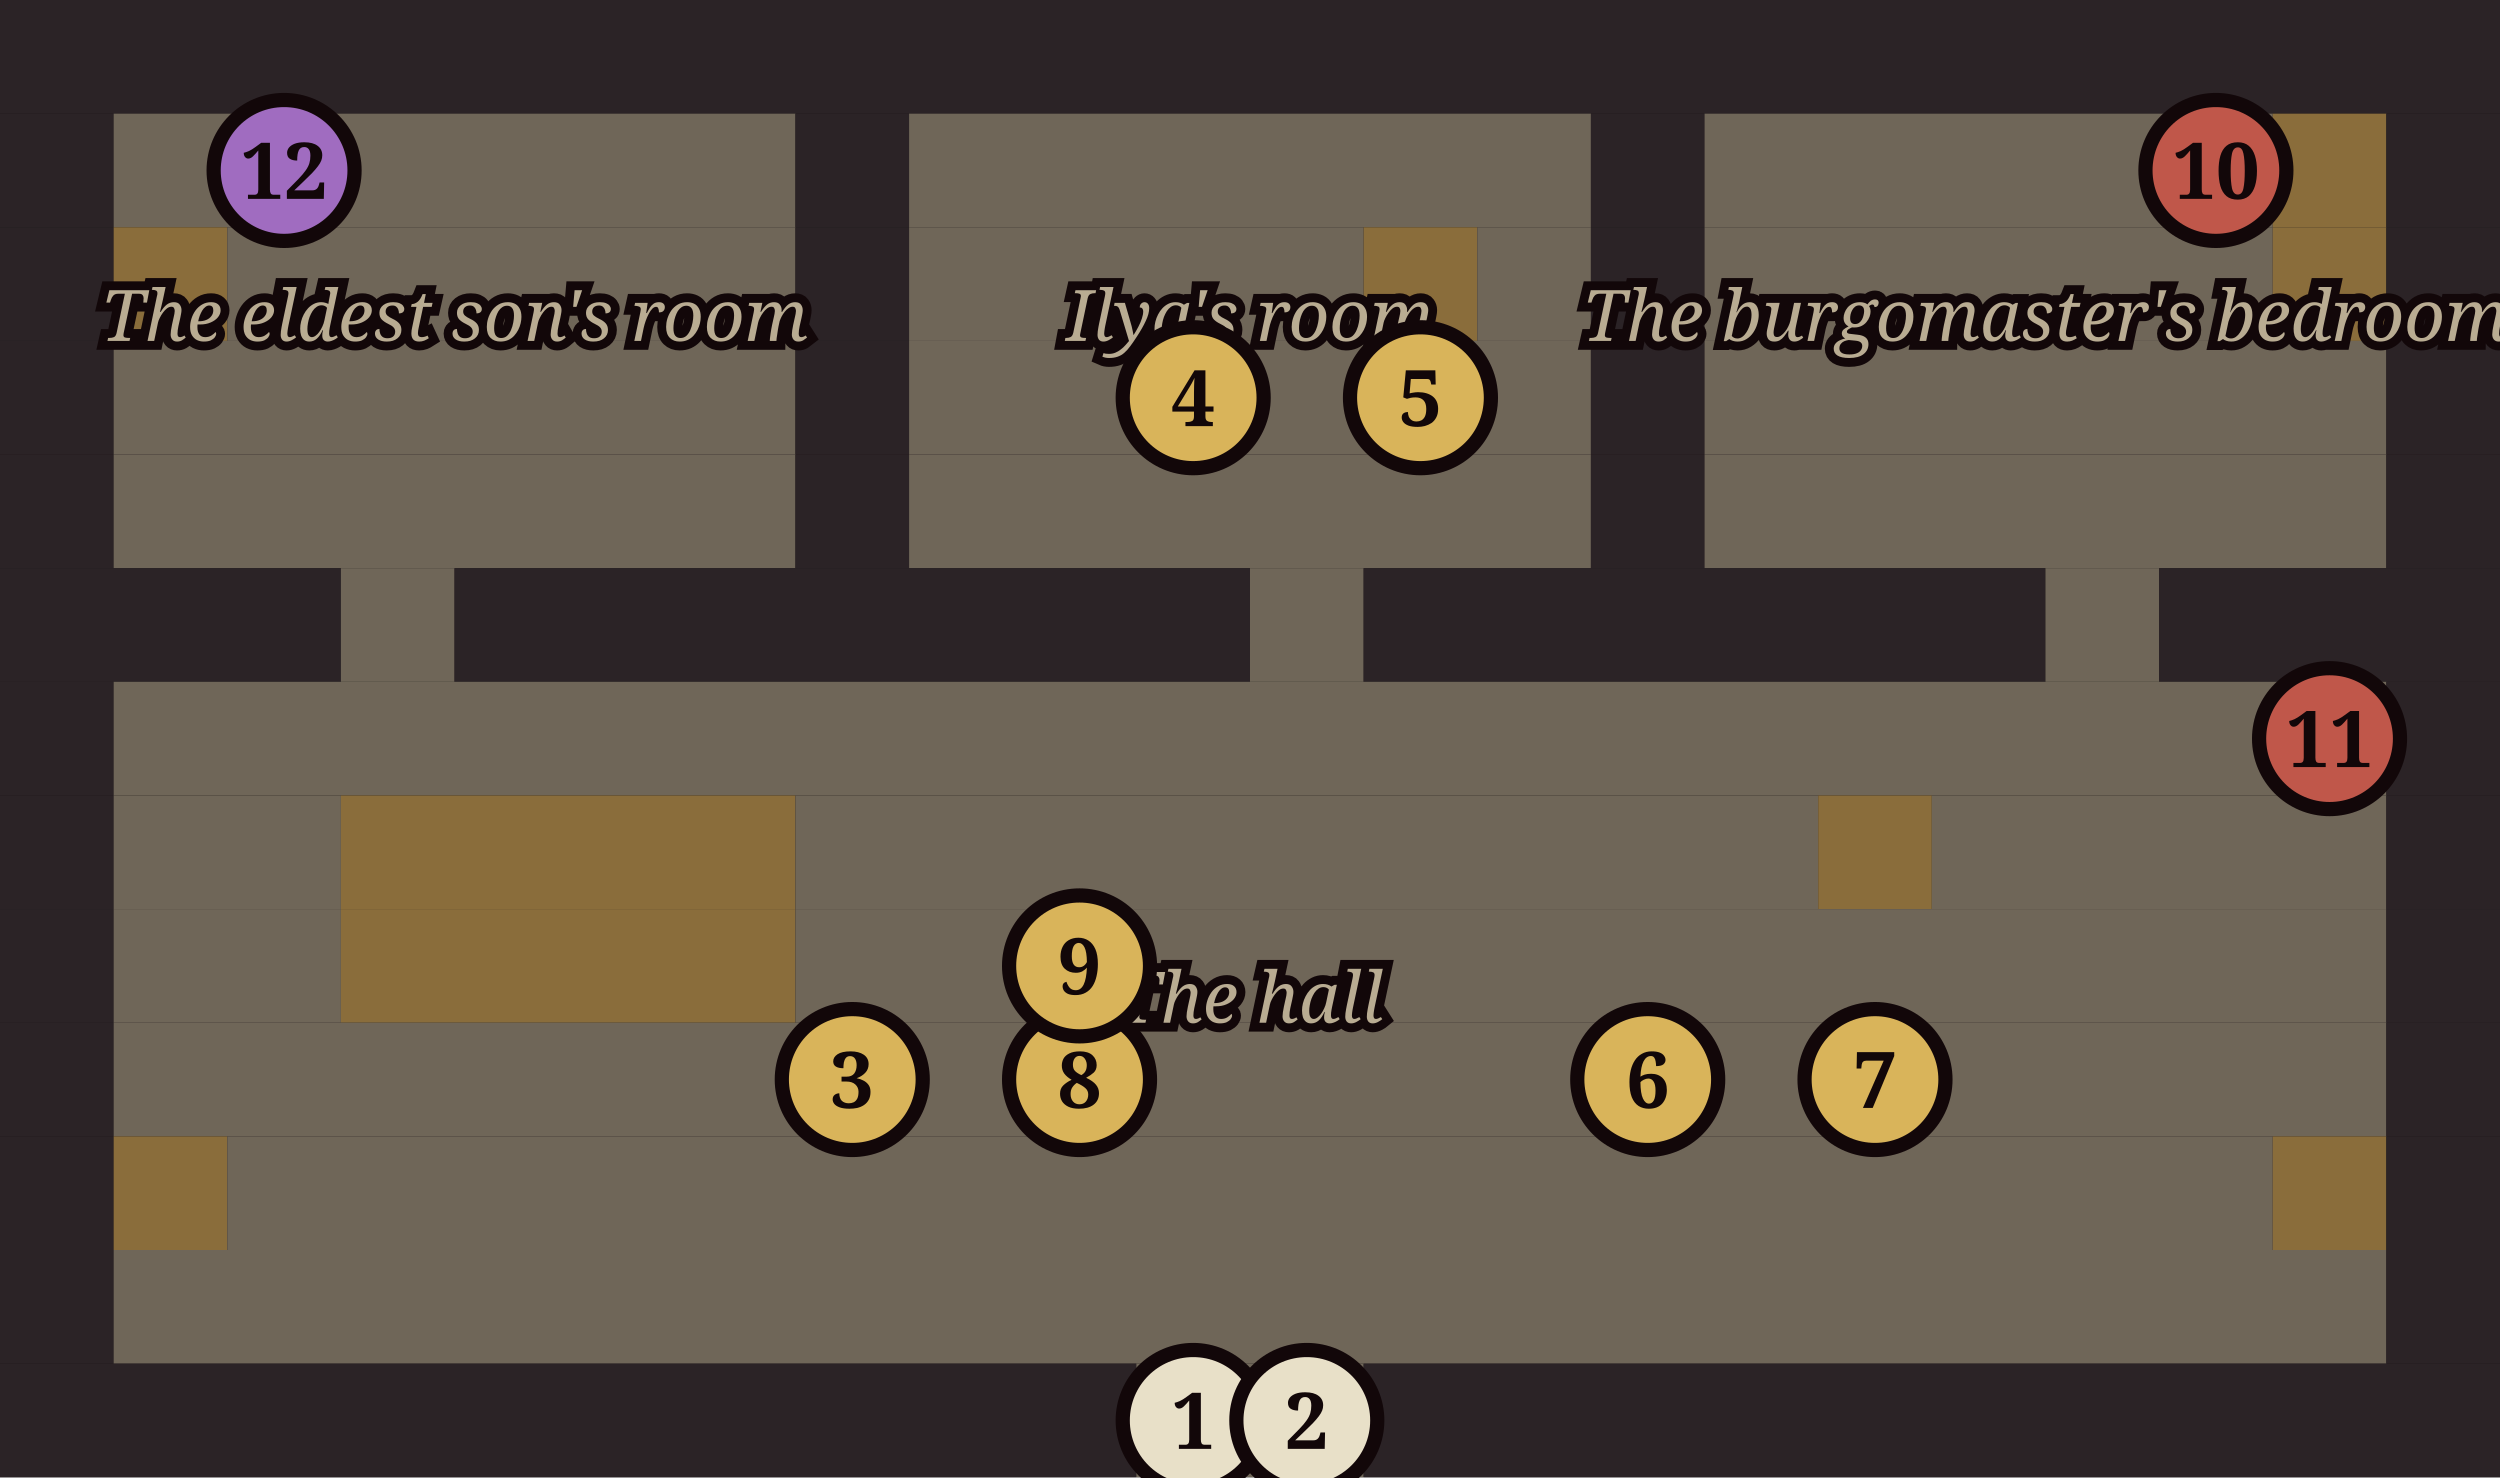
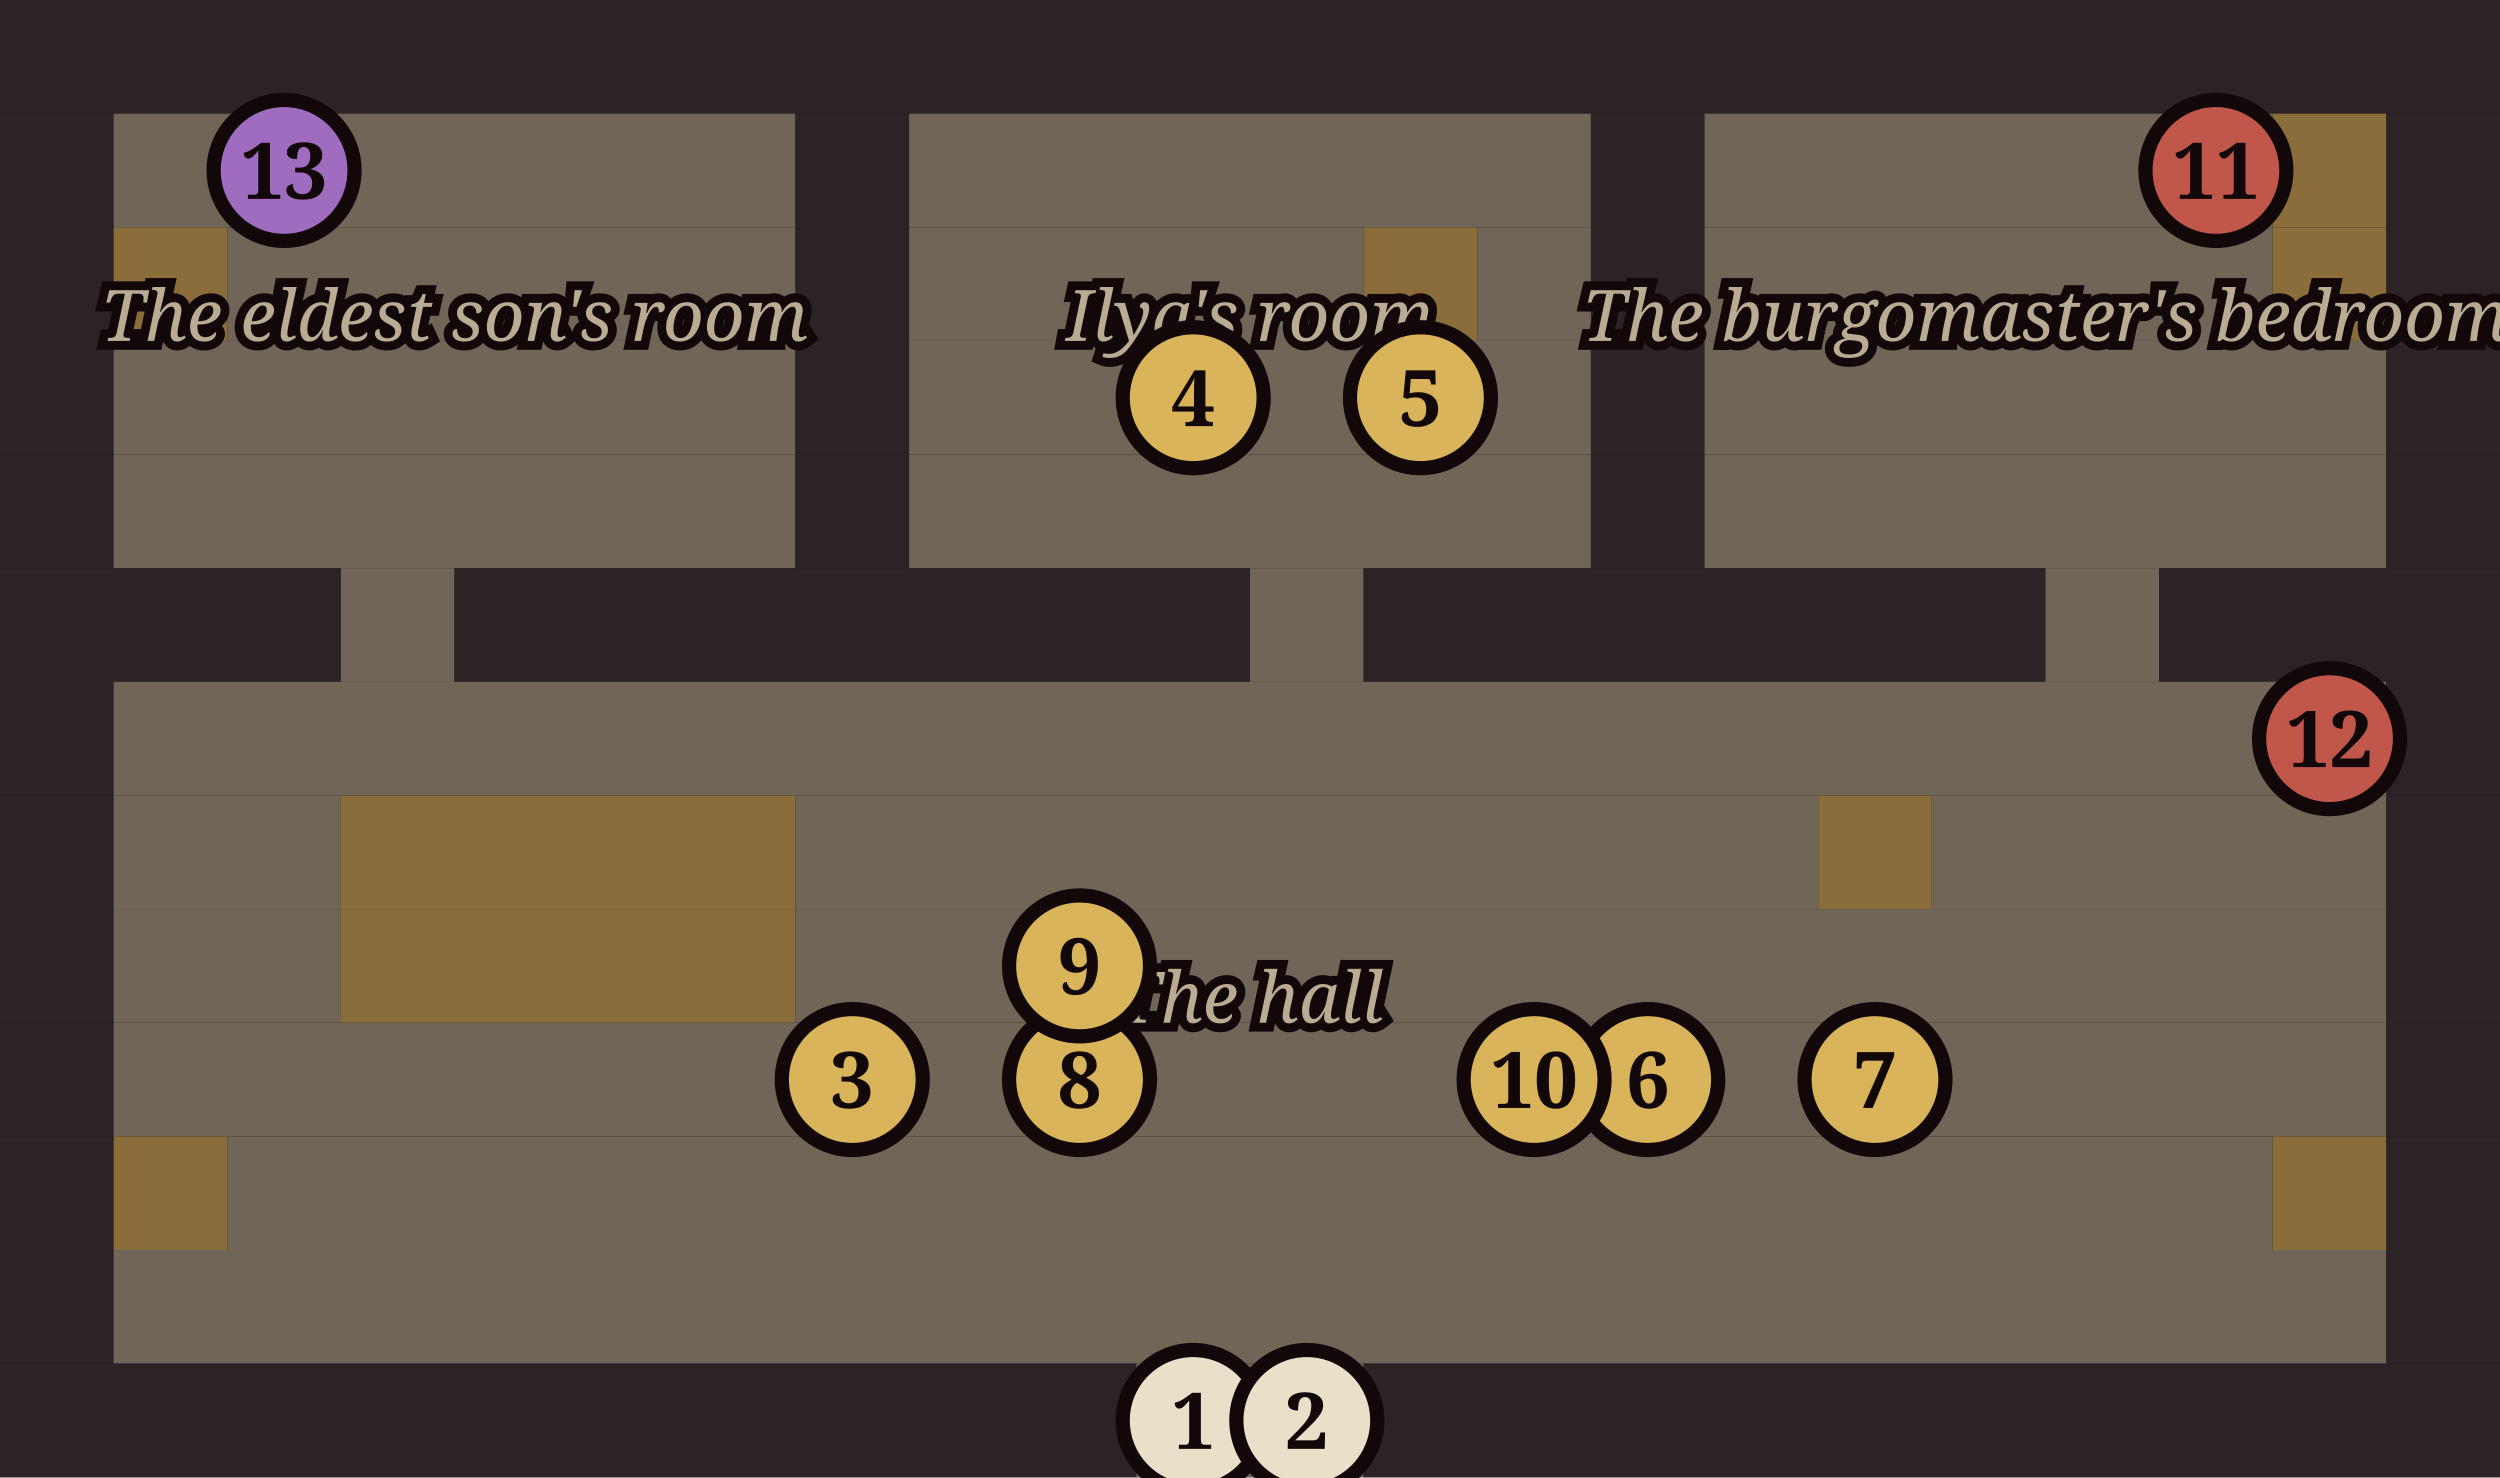
<svg xmlns="http://www.w3.org/2000/svg" viewBox="0 0 352 208" width="352" height="208" font-family="Georgia, serif">
  <rect width="352" height="208" fill="#1a1416" />
  <rect x="0" y="0" width="352" height="16" fill="#2b2326" />
  <rect x="0" y="16" width="16" height="16" fill="#2b2326" />
  <rect x="16" y="16" width="96" height="16" fill="#6f6658" />
  <rect x="112" y="16" width="16" height="16" fill="#2b2326" />
  <rect x="128" y="16" width="96" height="16" fill="#6f6658" />
  <rect x="224" y="16" width="16" height="16" fill="#2b2326" />
  <rect x="240" y="16" width="80" height="16" fill="#6f6658" />
  <rect x="320" y="16" width="16" height="16" fill="#8a6d3b" />
  <rect x="336" y="16" width="16" height="16" fill="#2b2326" />
  <rect x="0" y="32" width="16" height="16" fill="#2b2326" />
  <rect x="16" y="32" width="16" height="16" fill="#8a6d3b" />
  <rect x="32" y="32" width="80" height="16" fill="#6f6658" />
  <rect x="112" y="32" width="16" height="16" fill="#2b2326" />
  <rect x="128" y="32" width="64" height="16" fill="#6f6658" />
  <rect x="192" y="32" width="16" height="16" fill="#8a6d3b" />
  <rect x="208" y="32" width="16" height="16" fill="#6f6658" />
  <rect x="224" y="32" width="16" height="16" fill="#2b2326" />
  <rect x="240" y="32" width="80" height="16" fill="#6f6658" />
  <rect x="320" y="32" width="16" height="16" fill="#8a6d3b" />
  <rect x="336" y="32" width="16" height="16" fill="#2b2326" />
  <rect x="0" y="48" width="16" height="16" fill="#2b2326" />
  <rect x="16" y="48" width="96" height="16" fill="#6f6658" />
  <rect x="112" y="48" width="16" height="16" fill="#2b2326" />
  <rect x="128" y="48" width="96" height="16" fill="#6f6658" />
  <rect x="224" y="48" width="16" height="16" fill="#2b2326" />
  <rect x="240" y="48" width="96" height="16" fill="#6f6658" />
  <rect x="336" y="48" width="16" height="16" fill="#2b2326" />
  <rect x="0" y="64" width="16" height="16" fill="#2b2326" />
  <rect x="16" y="64" width="96" height="16" fill="#6f6658" />
  <rect x="112" y="64" width="16" height="16" fill="#2b2326" />
  <rect x="128" y="64" width="96" height="16" fill="#6f6658" />
  <rect x="224" y="64" width="16" height="16" fill="#2b2326" />
  <rect x="240" y="64" width="96" height="16" fill="#6f6658" />
  <rect x="336" y="64" width="16" height="16" fill="#2b2326" />
  <rect x="0" y="80" width="48" height="16" fill="#2b2326" />
  <rect x="48" y="80" width="16" height="16" fill="#6f6658" />
  <rect x="64" y="80" width="112" height="16" fill="#2b2326" />
  <rect x="176" y="80" width="16" height="16" fill="#6f6658" />
  <rect x="192" y="80" width="96" height="16" fill="#2b2326" />
  <rect x="288" y="80" width="16" height="16" fill="#6f6658" />
  <rect x="304" y="80" width="48" height="16" fill="#2b2326" />
  <rect x="0" y="96" width="16" height="16" fill="#2b2326" />
  <rect x="16" y="96" width="320" height="16" fill="#6f6658" />
  <rect x="336" y="96" width="16" height="16" fill="#2b2326" />
  <rect x="0" y="112" width="16" height="16" fill="#2b2326" />
  <rect x="16" y="112" width="32" height="16" fill="#6f6658" />
  <rect x="48" y="112" width="64" height="16" fill="#8a6d3b" />
  <rect x="112" y="112" width="144" height="16" fill="#6f6658" />
  <rect x="256" y="112" width="16" height="16" fill="#8a6d3b" />
  <rect x="272" y="112" width="64" height="16" fill="#6f6658" />
  <rect x="336" y="112" width="16" height="16" fill="#2b2326" />
  <rect x="0" y="128" width="16" height="16" fill="#2b2326" />
  <rect x="16" y="128" width="32" height="16" fill="#6f6658" />
  <rect x="48" y="128" width="64" height="16" fill="#8a6d3b" />
  <rect x="112" y="128" width="224" height="16" fill="#6f6658" />
  <rect x="336" y="128" width="16" height="16" fill="#2b2326" />
  <rect x="0" y="144" width="16" height="16" fill="#2b2326" />
  <rect x="16" y="144" width="320" height="16" fill="#6f6658" />
  <rect x="336" y="144" width="16" height="16" fill="#2b2326" />
  <rect x="0" y="160" width="16" height="16" fill="#2b2326" />
  <rect x="16" y="160" width="16" height="16" fill="#8a6d3b" />
  <rect x="32" y="160" width="288" height="16" fill="#6f6658" />
  <rect x="320" y="160" width="16" height="16" fill="#8a6d3b" />
  <rect x="336" y="160" width="16" height="16" fill="#2b2326" />
  <rect x="0" y="176" width="16" height="16" fill="#2b2326" />
  <rect x="16" y="176" width="320" height="16" fill="#6f6658" />
  <rect x="336" y="176" width="16" height="16" fill="#2b2326" />
  <rect x="0" y="192" width="160" height="16" fill="#2b2326" />
  <rect x="160" y="192" width="32" height="16" fill="#6f6658" />
  <rect x="192" y="192" width="160" height="16" fill="#2b2326" />
  <text x="176.0" y="144.0" font-size="10" text-anchor="middle" fill="#f0e2c0" fill-opacity="0.75" stroke="#120709" stroke-width="2.5" paint-order="stroke" font-style="italic">The hall</text>
  <text x="64.0" y="48.0" font-size="10" text-anchor="middle" fill="#f0e2c0" fill-opacity="0.75" stroke="#120709" stroke-width="2.5" paint-order="stroke" font-style="italic">The eldest son's room</text>
  <text x="176.0" y="48.0" font-size="10" text-anchor="middle" fill="#f0e2c0" fill-opacity="0.75" stroke="#120709" stroke-width="2.5" paint-order="stroke" font-style="italic">Ilya's room</text>
  <text x="288.0" y="48.0" font-size="10" text-anchor="middle" fill="#f0e2c0" fill-opacity="0.75" stroke="#120709" stroke-width="2.5" paint-order="stroke" font-style="italic">The burgomaster's bedroom</text>
  <circle cx="168.0" cy="200.0" r="9.92" fill="#e8e0c8" stroke="#120709" stroke-width="2" />
  <text x="168.0" y="204.0" font-size="11" text-anchor="middle" fill="#120709" font-weight="bold">1</text>
  <circle cx="184.0" cy="200.0" r="9.92" fill="#e8e0c8" stroke="#120709" stroke-width="2" />
  <text x="184.0" y="204.0" font-size="11" text-anchor="middle" fill="#120709" font-weight="bold">2</text>
  <circle cx="120.0" cy="152.0" r="9.92" fill="#d9b45a" stroke="#120709" stroke-width="2" />
  <text x="120.0" y="156.0" font-size="11" text-anchor="middle" fill="#120709" font-weight="bold">3</text>
  <circle cx="168.0" cy="56.0" r="9.92" fill="#d9b45a" stroke="#120709" stroke-width="2" />
  <text x="168.0" y="60.0" font-size="11" text-anchor="middle" fill="#120709" font-weight="bold">4</text>
  <circle cx="200.0" cy="56.0" r="9.92" fill="#d9b45a" stroke="#120709" stroke-width="2" />
  <text x="200.0" y="60.0" font-size="11" text-anchor="middle" fill="#120709" font-weight="bold">5</text>
  <circle cx="232.0" cy="152.0" r="9.92" fill="#d9b45a" stroke="#120709" stroke-width="2" />
  <text x="232.0" y="156.0" font-size="11" text-anchor="middle" fill="#120709" font-weight="bold">6</text>
  <circle cx="264.0" cy="152.0" r="9.92" fill="#d9b45a" stroke="#120709" stroke-width="2" />
  <text x="264.0" y="156.0" font-size="11" text-anchor="middle" fill="#120709" font-weight="bold">7</text>
  <circle cx="152.0" cy="152.0" r="9.92" fill="#d9b45a" stroke="#120709" stroke-width="2" />
  <text x="152.0" y="156.0" font-size="11" text-anchor="middle" fill="#120709" font-weight="bold">8</text>
  <circle cx="152.0" cy="136.0" r="9.92" fill="#d9b45a" stroke="#120709" stroke-width="2" />
  <text x="152.0" y="140.0" font-size="11" text-anchor="middle" fill="#120709" font-weight="bold">9</text>
+   <circle cx="216.0" cy="152.0" r="9.92" fill="#d9b45a" stroke="#120709" stroke-width="2" />
+   <text x="216.0" y="156.0" font-size="11" text-anchor="middle" fill="#120709" font-weight="bold">10</text>
  <circle cx="312.0" cy="24.0" r="9.92" fill="#c0574a" stroke="#120709" stroke-width="2" />
-   <text x="312.0" y="28.0" font-size="11" text-anchor="middle" fill="#120709" font-weight="bold">10</text>
+   <text x="312.0" y="28.0" font-size="11" text-anchor="middle" fill="#120709" font-weight="bold">11</text>
  <circle cx="328.0" cy="104.0" r="9.92" fill="#c0574a" stroke="#120709" stroke-width="2" />
-   <text x="328.0" y="108.0" font-size="11" text-anchor="middle" fill="#120709" font-weight="bold">11</text>
+   <text x="328.0" y="108.0" font-size="11" text-anchor="middle" fill="#120709" font-weight="bold">12</text>
  <circle cx="40.0" cy="24.0" r="9.92" fill="#a06cc0" stroke="#120709" stroke-width="2" />
-   <text x="40.0" y="28.0" font-size="11" text-anchor="middle" fill="#120709" font-weight="bold">12</text>
+   <text x="40.0" y="28.0" font-size="11" text-anchor="middle" fill="#120709" font-weight="bold">13</text>
</svg>
